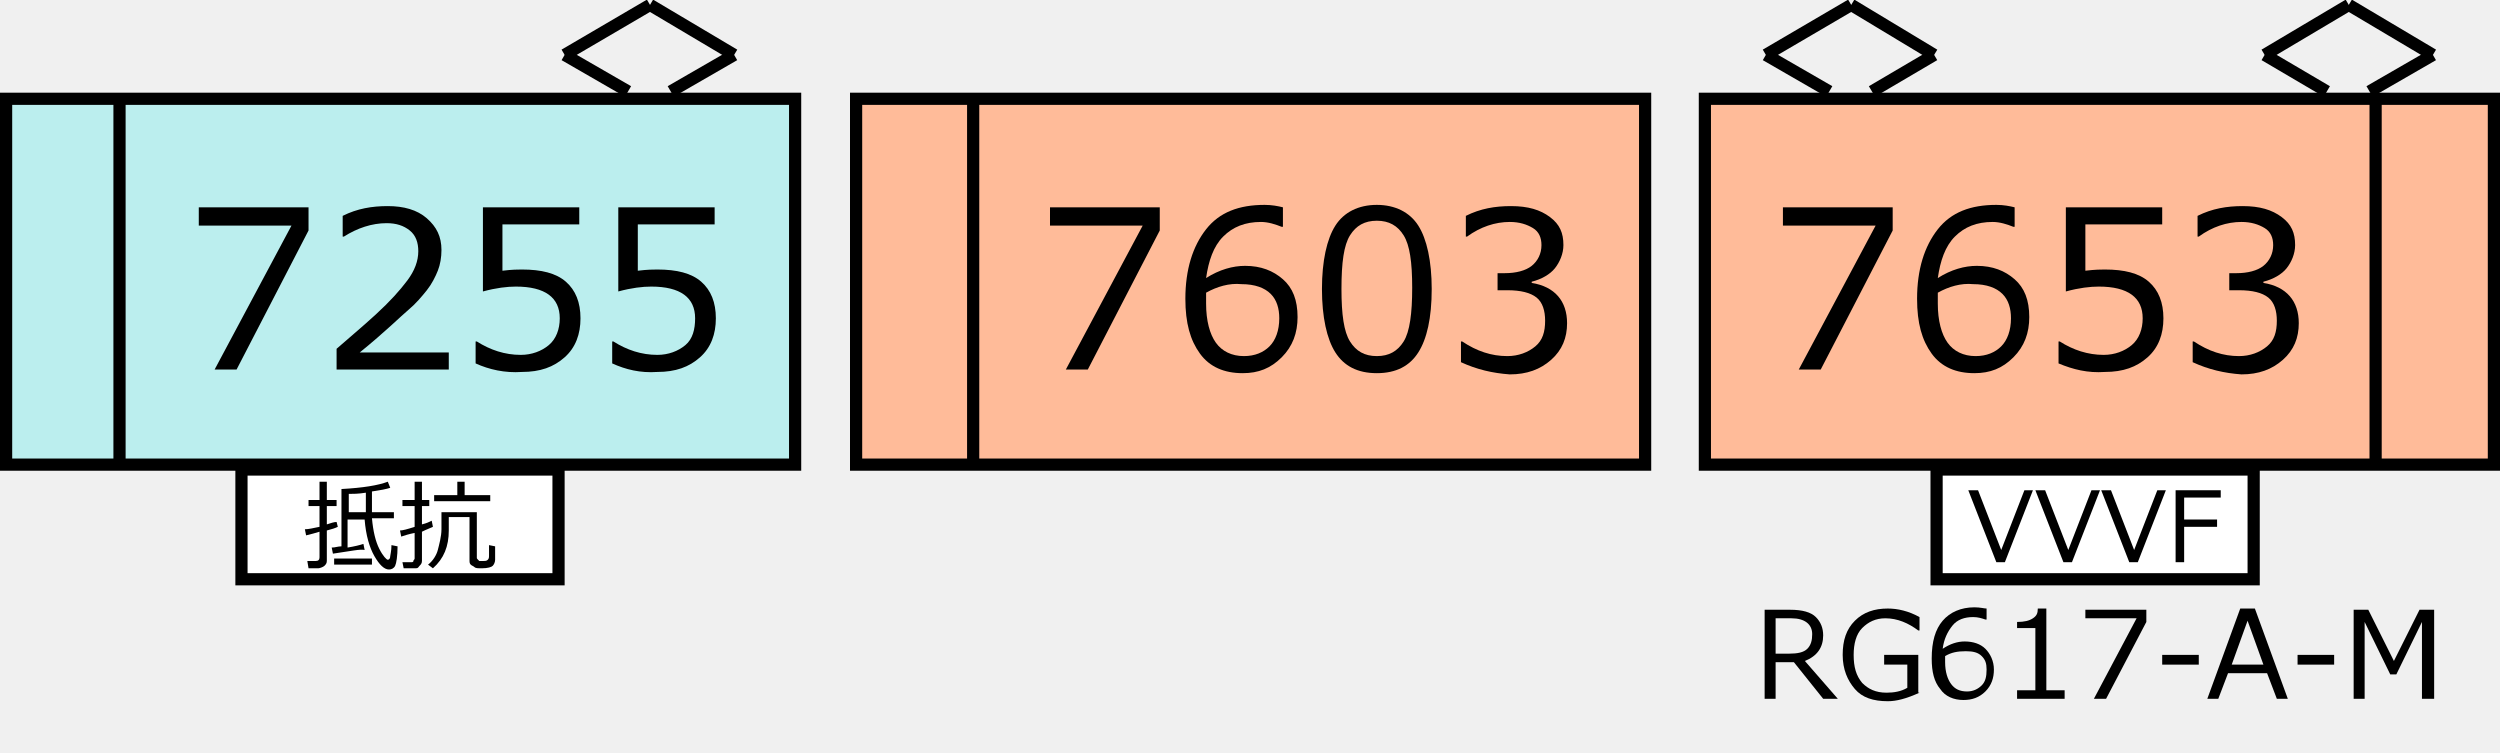
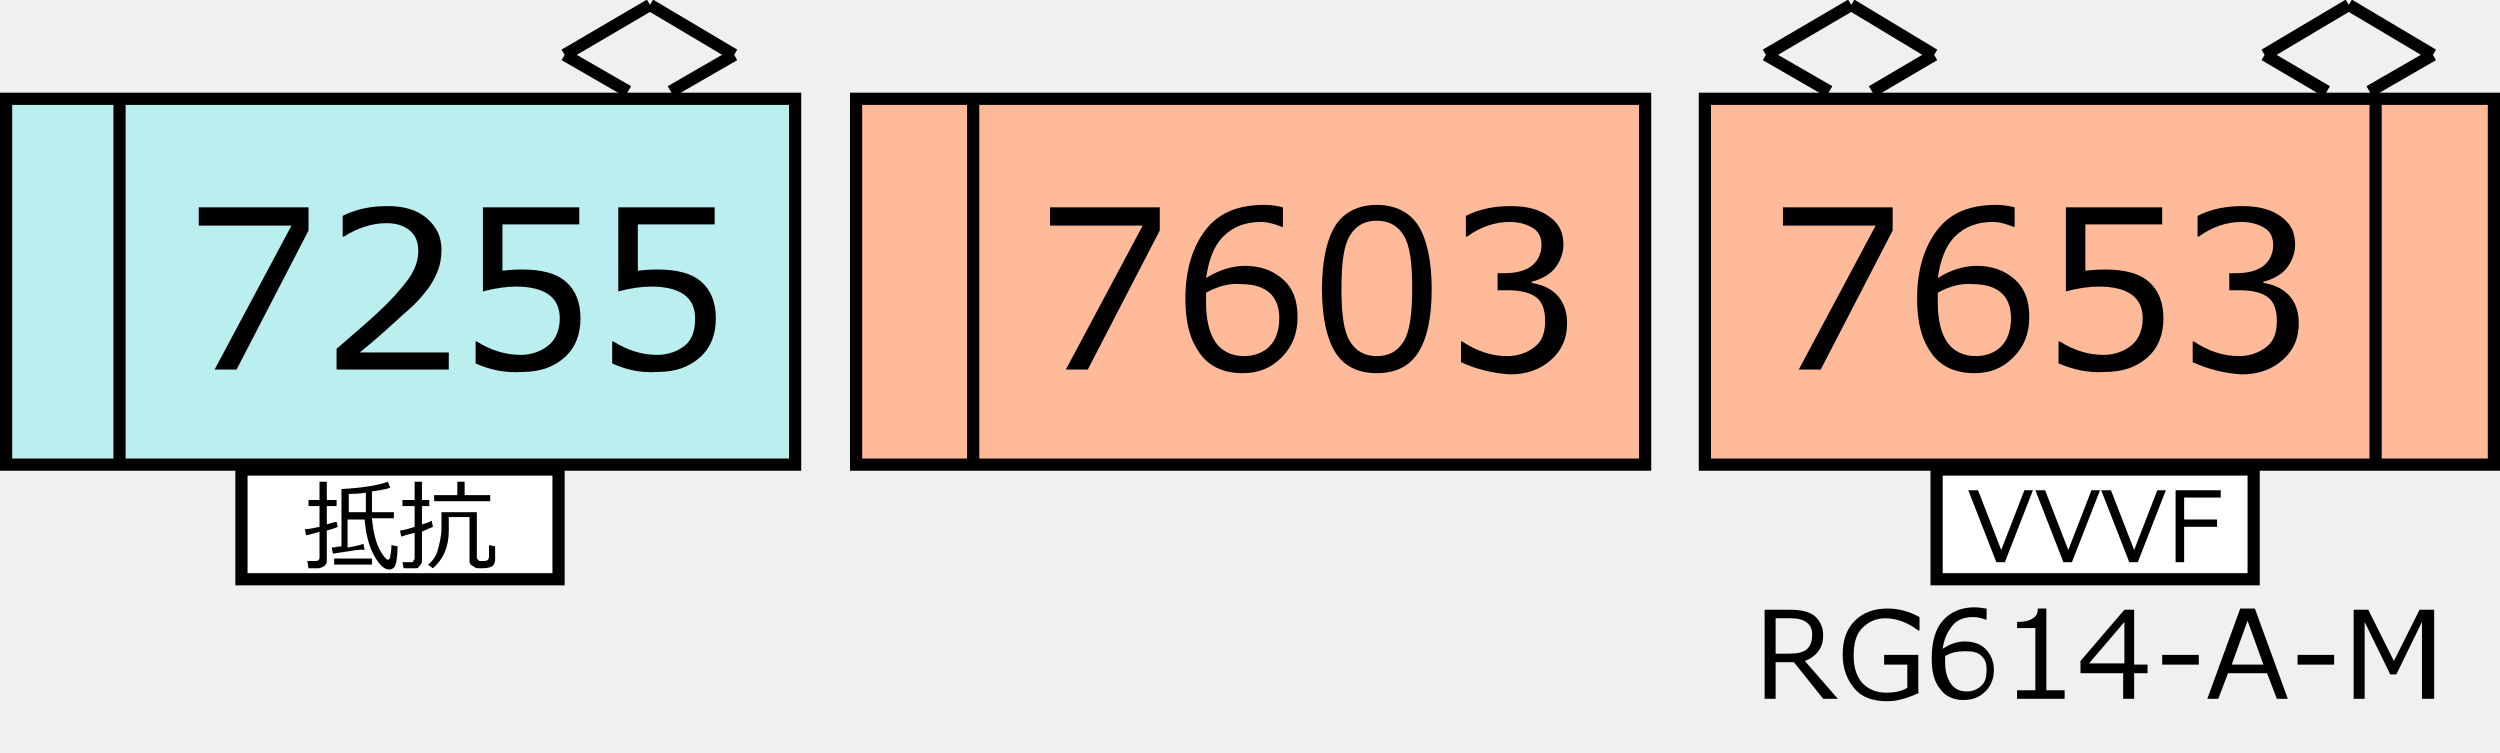
<svg xmlns="http://www.w3.org/2000/svg" version="1.1" id="レイヤー_1" x="0px" y="0px" width="205px" height="61.7px" viewBox="0 0 205 61.7" style="enable-background:new 0 0 205 61.7;" xml:space="preserve">
  <style type="text/css">

	.st0{fill:#FFFFFF;stroke:#000000;stroke-miterlimit:10;}
	.st1{fill:none;stroke:#000000;stroke-miterlimit:10;}
	.st2{fill:none;}
	.st3{fill:#BBEEEE;stroke:#000000;stroke-miterlimit:10;}
	.st4{fill:#FFBB99;stroke:#000000;stroke-miterlimit:10;}

</style>
  <line class="st1" x1="151.8" y1="0.4" x2="144.8" y2="4.5" />
  <line class="st1" x1="151.8" y1="0.4" x2="158.6" y2="4.5" />
  <line class="st1" x1="158.6" y1="4.5" x2="153.5" y2="7.5" />
  <line class="st1" x1="144.8" y1="4.5" x2="150" y2="7.5" />
  <rect x="70.2" y="8.1" class="st4" width="64.7" height="30" />
  <g>
    <rect x="79.8" y="14.5" class="st2" width="55" height="17.2" />
    <path d="M95.1,18.9l-5.9,11.4h-1.8l6.3-11.8h-7.6V17h9V18.9z" />
    <path d="M105.2,17v1.6h-0.1c-0.5-0.2-1.1-0.4-1.7-0.4c-1.3,0-2.3,0.4-3.1,1.2s-1.2,2-1.4,3.4c1.1-0.7,2.2-1,3.2-1   c1.3,0,2.3,0.4,3.1,1.1s1.2,1.7,1.2,3.1c0,1.3-0.4,2.4-1.3,3.3s-1.9,1.3-3.2,1.3c-1.5,0-2.7-0.5-3.5-1.6s-1.2-2.5-1.2-4.5   c0-2.4,0.6-4.3,1.7-5.7s2.7-2,4.8-2C104.3,16.8,104.8,16.9,105.2,17z M98.9,24c0,0.5,0,0.8,0,0.9c0,1.4,0.3,2.5,0.8,3.2   s1.3,1.1,2.3,1.1c0.9,0,1.6-0.3,2.1-0.8s0.8-1.3,0.8-2.3c0-0.8-0.2-1.5-0.7-2s-1.3-0.8-2.4-0.8C100.8,23.2,99.8,23.5,98.9,24z" />
    <path d="M112.9,30.6c-1.6,0-2.7-0.6-3.4-1.7s-1.1-2.9-1.1-5.2s0.4-4.1,1.1-5.2s1.9-1.7,3.4-1.7c1.5,0,2.7,0.6,3.4,1.7   s1.1,2.9,1.1,5.2c0,2.4-0.4,4.1-1.1,5.2S114.5,30.6,112.9,30.6z M112.9,18.1c-1,0-1.7,0.4-2.2,1.2s-0.7,2.2-0.7,4.4   c0,2.1,0.2,3.5,0.7,4.3s1.2,1.2,2.2,1.2s1.7-0.4,2.2-1.2s0.7-2.3,0.7-4.4c0-2.1-0.2-3.5-0.7-4.3S113.9,18.1,112.9,18.1z" />
    <path d="M119.8,29.7V28h0.1c1.2,0.8,2.4,1.2,3.7,1.2c0.9,0,1.7-0.3,2.3-0.8s0.8-1.2,0.8-2.1c0-0.8-0.2-1.5-0.7-1.9   s-1.3-0.6-2.4-0.6h-0.8v-1.4h0.6c0.9,0,1.7-0.2,2.2-0.6s0.8-1,0.8-1.7c0-0.6-0.2-1.1-0.7-1.4s-1.1-0.5-1.9-0.5   c-1.2,0-2.4,0.4-3.5,1.2h-0.1v-1.7c1.2-0.6,2.4-0.8,3.7-0.8c1.4,0,2.4,0.3,3.2,0.9s1.1,1.3,1.1,2.3c0,0.7-0.3,1.4-0.7,1.9   s-1.1,0.9-1.9,1.1v0.1c1.9,0.3,2.9,1.5,2.9,3.3c0,1.2-0.4,2.2-1.3,3s-2,1.2-3.4,1.2C122.4,30.6,121.1,30.3,119.8,29.7z" />
  </g>
  <line class="st1" x1="192.6" y1="0.4" x2="185.7" y2="4.5" />
  <line class="st1" x1="192.6" y1="0.4" x2="199.5" y2="4.5" />
  <line class="st1" x1="199.5" y1="4.5" x2="194.3" y2="7.5" />
  <line class="st1" x1="185.7" y1="4.5" x2="190.8" y2="7.5" />
  <rect x="139.8" y="8.1" class="st4" width="64.7" height="30" />
  <g>
    <rect x="139.8" y="14.5" class="st2" width="55" height="17.2" />
    <path d="M155.2,18.9l-5.9,11.4h-1.8l6.3-11.8h-7.6V17h9V18.9z" />
    <path d="M165.2,17v1.6h-0.1c-0.5-0.2-1.1-0.4-1.7-0.4c-1.3,0-2.3,0.4-3.1,1.2s-1.2,2-1.4,3.4c1.1-0.7,2.2-1,3.2-1   c1.3,0,2.3,0.4,3.1,1.1s1.2,1.7,1.2,3.1c0,1.3-0.4,2.4-1.3,3.3s-1.9,1.3-3.2,1.3c-1.5,0-2.7-0.5-3.5-1.6s-1.2-2.5-1.2-4.5   c0-2.4,0.6-4.3,1.7-5.7s2.7-2,4.8-2C164.3,16.8,164.8,16.9,165.2,17z M158.9,24c0,0.5,0,0.8,0,0.9c0,1.4,0.3,2.5,0.8,3.2   s1.3,1.1,2.3,1.1c0.9,0,1.6-0.3,2.1-0.8s0.8-1.3,0.8-2.3c0-0.8-0.2-1.5-0.7-2s-1.3-0.8-2.4-0.8C160.8,23.2,159.8,23.5,158.9,24z" />
    <path d="M168.8,29.8V28h0.1c1.1,0.7,2.3,1.1,3.6,1.1c0.9,0,1.7-0.3,2.3-0.8s0.9-1.3,0.9-2.2c0-1.7-1.2-2.6-3.6-2.6   c-0.7,0-1.6,0.1-2.7,0.4V17h7.9v1.4H171v3.8c0.8-0.1,1.3-0.1,1.6-0.1c1.6,0,2.8,0.3,3.6,1s1.2,1.7,1.2,3c0,1.3-0.4,2.4-1.3,3.2   s-2,1.2-3.5,1.2C171.2,30.6,170,30.3,168.8,29.8z" />
    <path d="M179.8,29.7V28h0.1c1.2,0.8,2.4,1.2,3.7,1.2c0.9,0,1.7-0.3,2.3-0.8s0.8-1.2,0.8-2.1c0-0.8-0.2-1.5-0.7-1.9   s-1.3-0.6-2.4-0.6h-0.8v-1.4h0.6c0.9,0,1.7-0.2,2.2-0.6s0.8-1,0.8-1.7c0-0.6-0.2-1.1-0.7-1.4s-1.1-0.5-1.9-0.5   c-1.2,0-2.4,0.4-3.5,1.2h-0.1v-1.7c1.2-0.6,2.4-0.8,3.7-0.8c1.4,0,2.4,0.3,3.2,0.9s1.1,1.3,1.1,2.3c0,0.7-0.3,1.4-0.7,1.9   s-1.1,0.9-1.9,1.1v0.1c1.9,0.3,2.9,1.5,2.9,3.3c0,1.2-0.4,2.2-1.3,3s-2,1.2-3.4,1.2C182.4,30.6,181.1,30.3,179.8,29.7z" />
  </g>
  <rect x="0.5" y="8.1" class="st3" width="64.7" height="30" />
  <g>
    <rect x="9.8" y="14.5" class="st2" width="55.3" height="17.2" />
    <path d="M25.3,18.9l-5.9,11.4h-1.8l6.3-11.8h-7.6V17h9V18.9z" />
    <path d="M36.5,30.3h-8.9v-1.7c0.9-0.8,2-1.7,3.2-2.8s2-2,2.6-2.8s0.9-1.6,0.9-2.4c0-0.7-0.2-1.3-0.7-1.7s-1.1-0.6-1.9-0.6   c-1.2,0-2.4,0.4-3.5,1.1h-0.1v-1.7c1.2-0.6,2.4-0.8,3.7-0.8c1.3,0,2.4,0.3,3.2,1s1.2,1.5,1.2,2.6c0,0.6-0.1,1.2-0.3,1.7   s-0.5,1.1-0.9,1.6s-0.9,1.1-1.5,1.6s-1.9,1.8-4,3.5h7.3V30.3z" />
    <path d="M39,29.8V28h0.1c1.1,0.7,2.3,1.1,3.6,1.1c0.9,0,1.7-0.3,2.3-0.8s0.9-1.3,0.9-2.2c0-1.7-1.2-2.6-3.6-2.6   c-0.7,0-1.6,0.1-2.7,0.4V17h7.9v1.4h-6.3v3.8c0.8-0.1,1.3-0.1,1.6-0.1c1.6,0,2.8,0.3,3.6,1s1.2,1.7,1.2,3c0,1.3-0.4,2.4-1.3,3.2   s-2,1.2-3.5,1.2C41.4,30.6,40.1,30.3,39,29.8z" />
    <path d="M50.2,29.8V28h0.1c1.1,0.7,2.3,1.1,3.6,1.1c0.9,0,1.7-0.3,2.3-0.8S57,27,57,26.1c0-1.7-1.2-2.6-3.6-2.6   c-0.7,0-1.6,0.1-2.7,0.4V17h7.9v1.4h-6.3v3.8c0.8-0.1,1.3-0.1,1.6-0.1c1.6,0,2.8,0.3,3.6,1s1.2,1.7,1.2,3c0,1.3-0.4,2.4-1.3,3.2   s-2,1.2-3.5,1.2C52.5,30.6,51.3,30.3,50.2,29.8z" />
  </g>
  <line class="st1" x1="194.8" y1="8" x2="194.8" y2="38" />
  <line class="st1" x1="9.8" y1="8" x2="9.8" y2="38" />
  <rect x="158.8" y="38.5" class="st0" width="26" height="9" />
  <g>
    <rect x="158.8" y="39.1" class="st2" width="26.1" height="7.1" />
    <path d="M166.7,40.2l-2.3,5.9h-0.7l-2.3-5.9h0.8l1.9,4.9l1.9-4.9H166.7z" />
    <path d="M172.2,40.2l-2.3,5.9h-0.7l-2.3-5.9h0.8l1.9,4.9l1.9-4.9H172.2z" />
    <path d="M177.6,40.2l-2.3,5.9h-0.7l-2.3-5.9h0.8l1.9,4.9l1.9-4.9H177.6z" />
    <path d="M182.1,40.8h-3v1.8h2.7v0.6h-2.7v2.9h-0.7v-5.9h3.7V40.8z" />
  </g>
  <line class="st1" x1="79.8" y1="8" x2="79.8" y2="38" />
  <rect x="19.8" y="38.5" class="st0" width="26" height="9" />
  <g>
    <rect x="19.8" y="39.1" class="st2" width="26.1" height="7.1" />
    <path d="M26.1,46.6h-0.8L25.2,46h0.7c0.2,0,0.3-0.1,0.3-0.3v-2.1c-0.3,0.1-0.7,0.2-1.1,0.3L25,43.4c0.3,0,0.7-0.1,1.2-0.2v-1.7   h-0.9V41h0.9v-1.5h0.6V41h0.8v0.5h-0.8v1.5c0.3-0.1,0.6-0.2,0.8-0.2l0.1,0.4c-0.2,0.1-0.5,0.2-0.9,0.3V46c0,0.2-0.1,0.3-0.2,0.4   S26.2,46.6,26.1,46.6z M27.3,45.4l-0.1-0.5c0.3,0,0.5-0.1,0.8-0.1v-4.7c1.8-0.1,3-0.3,3.8-0.6L32,40c-0.3,0.1-0.8,0.2-1.5,0.3   l0,1.1c0,0.2,0,0.4,0,0.6h1.8v0.5h-1.8c0.1,1.1,0.3,1.9,0.6,2.5s0.6,0.9,0.7,0.9c0.1,0,0.2-0.1,0.2-0.3c0-0.1,0.1-0.4,0.1-0.9   l0.5,0.1c0,0.8-0.1,1.4-0.2,1.6s-0.3,0.3-0.5,0.3c-0.4,0-0.8-0.4-1.2-1.1s-0.7-1.7-0.8-3h-1.4v2.3c0.6-0.1,1-0.2,1.3-0.3l0.1,0.5   C29.6,45,28.7,45.2,27.3,45.4z M27.4,46.3v-0.5h3.1v0.5H27.4z M28.6,40.5V42H30c0-0.5,0-1,0-1.6C29.4,40.5,28.9,40.5,28.6,40.5z" />
    <path d="M34.1,46.6h-1l-0.1-0.5h0.7c0.1,0,0.2,0,0.2-0.1s0.1-0.1,0.1-0.2v-2.1c-0.5,0.1-0.8,0.2-1.1,0.3l-0.1-0.5   c0.2,0,0.6-0.1,1.2-0.3v-1.7h-1V41h1v-1.5h0.6V41h0.6v0.5h-0.6V43c0.4-0.1,0.6-0.2,0.8-0.3l0.1,0.5c-0.2,0.1-0.5,0.2-0.9,0.4V46   c0,0.2-0.1,0.3-0.2,0.4S34.3,46.6,34.1,46.6z M38.5,42.4h-1.7v1.1c0,1.3-0.4,2.3-1.3,3.1l-0.4-0.3c0.4-0.3,0.7-0.8,0.8-1.2   s0.3-1.1,0.3-1.7V42h2.9v3.7c0,0.1,0,0.1,0.1,0.2s0.1,0.1,0.1,0.1s0.1,0,0.3,0c0.2,0,0.3,0,0.4-0.1s0.1-0.2,0.1-0.4s0-0.4,0-0.6   l0-0.2l0.5,0.1v1.1c0,0.2-0.1,0.4-0.2,0.5s-0.4,0.2-0.9,0.2c-0.3,0-0.5,0-0.6-0.1s-0.2-0.1-0.3-0.2s-0.1-0.2-0.1-0.4V42.4z    M35.6,41.1v-0.5h1.9v-1.1h0.6v1.1h2.1v0.5H35.6z" />
  </g>
  <line class="st1" x1="53.3" y1="0.4" x2="46.3" y2="4.5" />
  <line class="st1" x1="53.3" y1="0.4" x2="60.2" y2="4.5" />
  <line class="st1" x1="60.2" y1="4.5" x2="55" y2="7.5" />
  <line class="st1" x1="46.3" y1="4.5" x2="51.5" y2="7.5" />
  <g>
    <rect x="139.8" y="48.5" class="st2" width="64.6" height="9.6" />
    <path d="M150.7,57.3h-1.2l-2.4-3h-1.5v3h-0.9V50h2.1c1,0,1.7,0.2,2.1,0.6c0.4,0.4,0.6,0.9,0.6,1.5c0,1-0.5,1.7-1.5,2.1L150.7,57.3z    M145.6,50.7v2.9h1.1c0.7,0,1.2-0.1,1.5-0.4s0.4-0.7,0.4-1.2c0-0.8-0.6-1.3-1.7-1.3H145.6z" />
    <path d="M157.4,56.8c-1.1,0.5-1.9,0.7-2.6,0.7c-1.2,0-2.1-0.3-2.7-1c-0.6-0.7-1-1.6-1-2.8c0-1.2,0.3-2.1,1-2.8s1.6-1,2.7-1   c0.8,0,1.7,0.2,2.6,0.7v1.1h-0.1c-0.8-0.6-1.7-1-2.7-1c-0.8,0-1.4,0.3-1.9,0.8c-0.5,0.5-0.7,1.3-0.7,2.2c0,1,0.2,1.7,0.7,2.3   c0.5,0.5,1.1,0.8,2,0.8c0.6,0,1.2-0.1,1.7-0.4v-1.9h-1.9v-0.8h2.8V56.8z" />
    <path d="M162.9,49.9v0.9h-0.1c-0.3-0.1-0.6-0.2-1-0.2c-0.7,0-1.3,0.2-1.7,0.7s-0.7,1.1-0.8,1.9c0.6-0.4,1.2-0.6,1.8-0.6   c0.7,0,1.3,0.2,1.7,0.6c0.4,0.4,0.7,1,0.7,1.7c0,0.7-0.2,1.3-0.7,1.8s-1.1,0.7-1.8,0.7c-0.8,0-1.5-0.3-1.9-0.9   c-0.5-0.6-0.7-1.4-0.7-2.5c0-1.4,0.3-2.4,0.9-3.1c0.6-0.7,1.5-1.1,2.6-1.1C162.4,49.8,162.7,49.9,162.9,49.9z M159.5,53.8   c0,0.3,0,0.4,0,0.5c0,0.8,0.2,1.4,0.5,1.8s0.7,0.6,1.3,0.6c0.5,0,0.9-0.2,1.2-0.5s0.4-0.7,0.4-1.3c0-0.5-0.1-0.8-0.4-1.1   s-0.7-0.4-1.3-0.4C160.5,53.4,160,53.5,159.5,53.8z" />
    <path d="M169.3,57.3h-3.9v-0.7h1.5v-5.1h-1.5V51c0.6,0,1-0.1,1.3-0.3s0.4-0.4,0.4-0.8h0.7v6.7h1.5V57.3z" />
-     <path d="M176,51l-3.3,6.3h-1l3.5-6.6H171V50h5V51z" />
+     <path d="M176.1,55.2h-1.1v2.1h-0.9v-2.1h-3.5v-1l3.6-4.2h0.8v4.5h1.1V55.2z M174.2,54.5V51l-2.9,3.4H174.2z" />
    <path d="M180.3,54.5h-3v-0.8h3V54.5z" />
    <path d="M186.7,57.3l-0.8-2.1h-3.2l-0.8,2.1H181l2.7-7.4h1.2l2.7,7.4H186.7z M185.6,54.5l-1.3-3.6l-1.3,3.6H185.6z" />
    <path d="M191.4,54.5h-3v-0.8h3V54.5z" />
    <path d="M199.5,57.3h-0.9V51l-2.1,4.3H196l-2.1-4.3v6.3H193V50h1.2l2.1,4.2l2.1-4.2h1.2V57.3z" />
  </g>
  <g>
</g>
  <g>
</g>
  <g>
</g>
  <g>
</g>
  <g>
</g>
  <g>
</g>
  <g>
</g>
  <g>
</g>
  <g>
</g>
  <g>
</g>
  <g>
</g>
  <g>
</g>
  <g>
</g>
  <g>
</g>
  <g>
</g>
  <g>
</g>
  <g>
</g>
  <g>
</g>
</svg>
